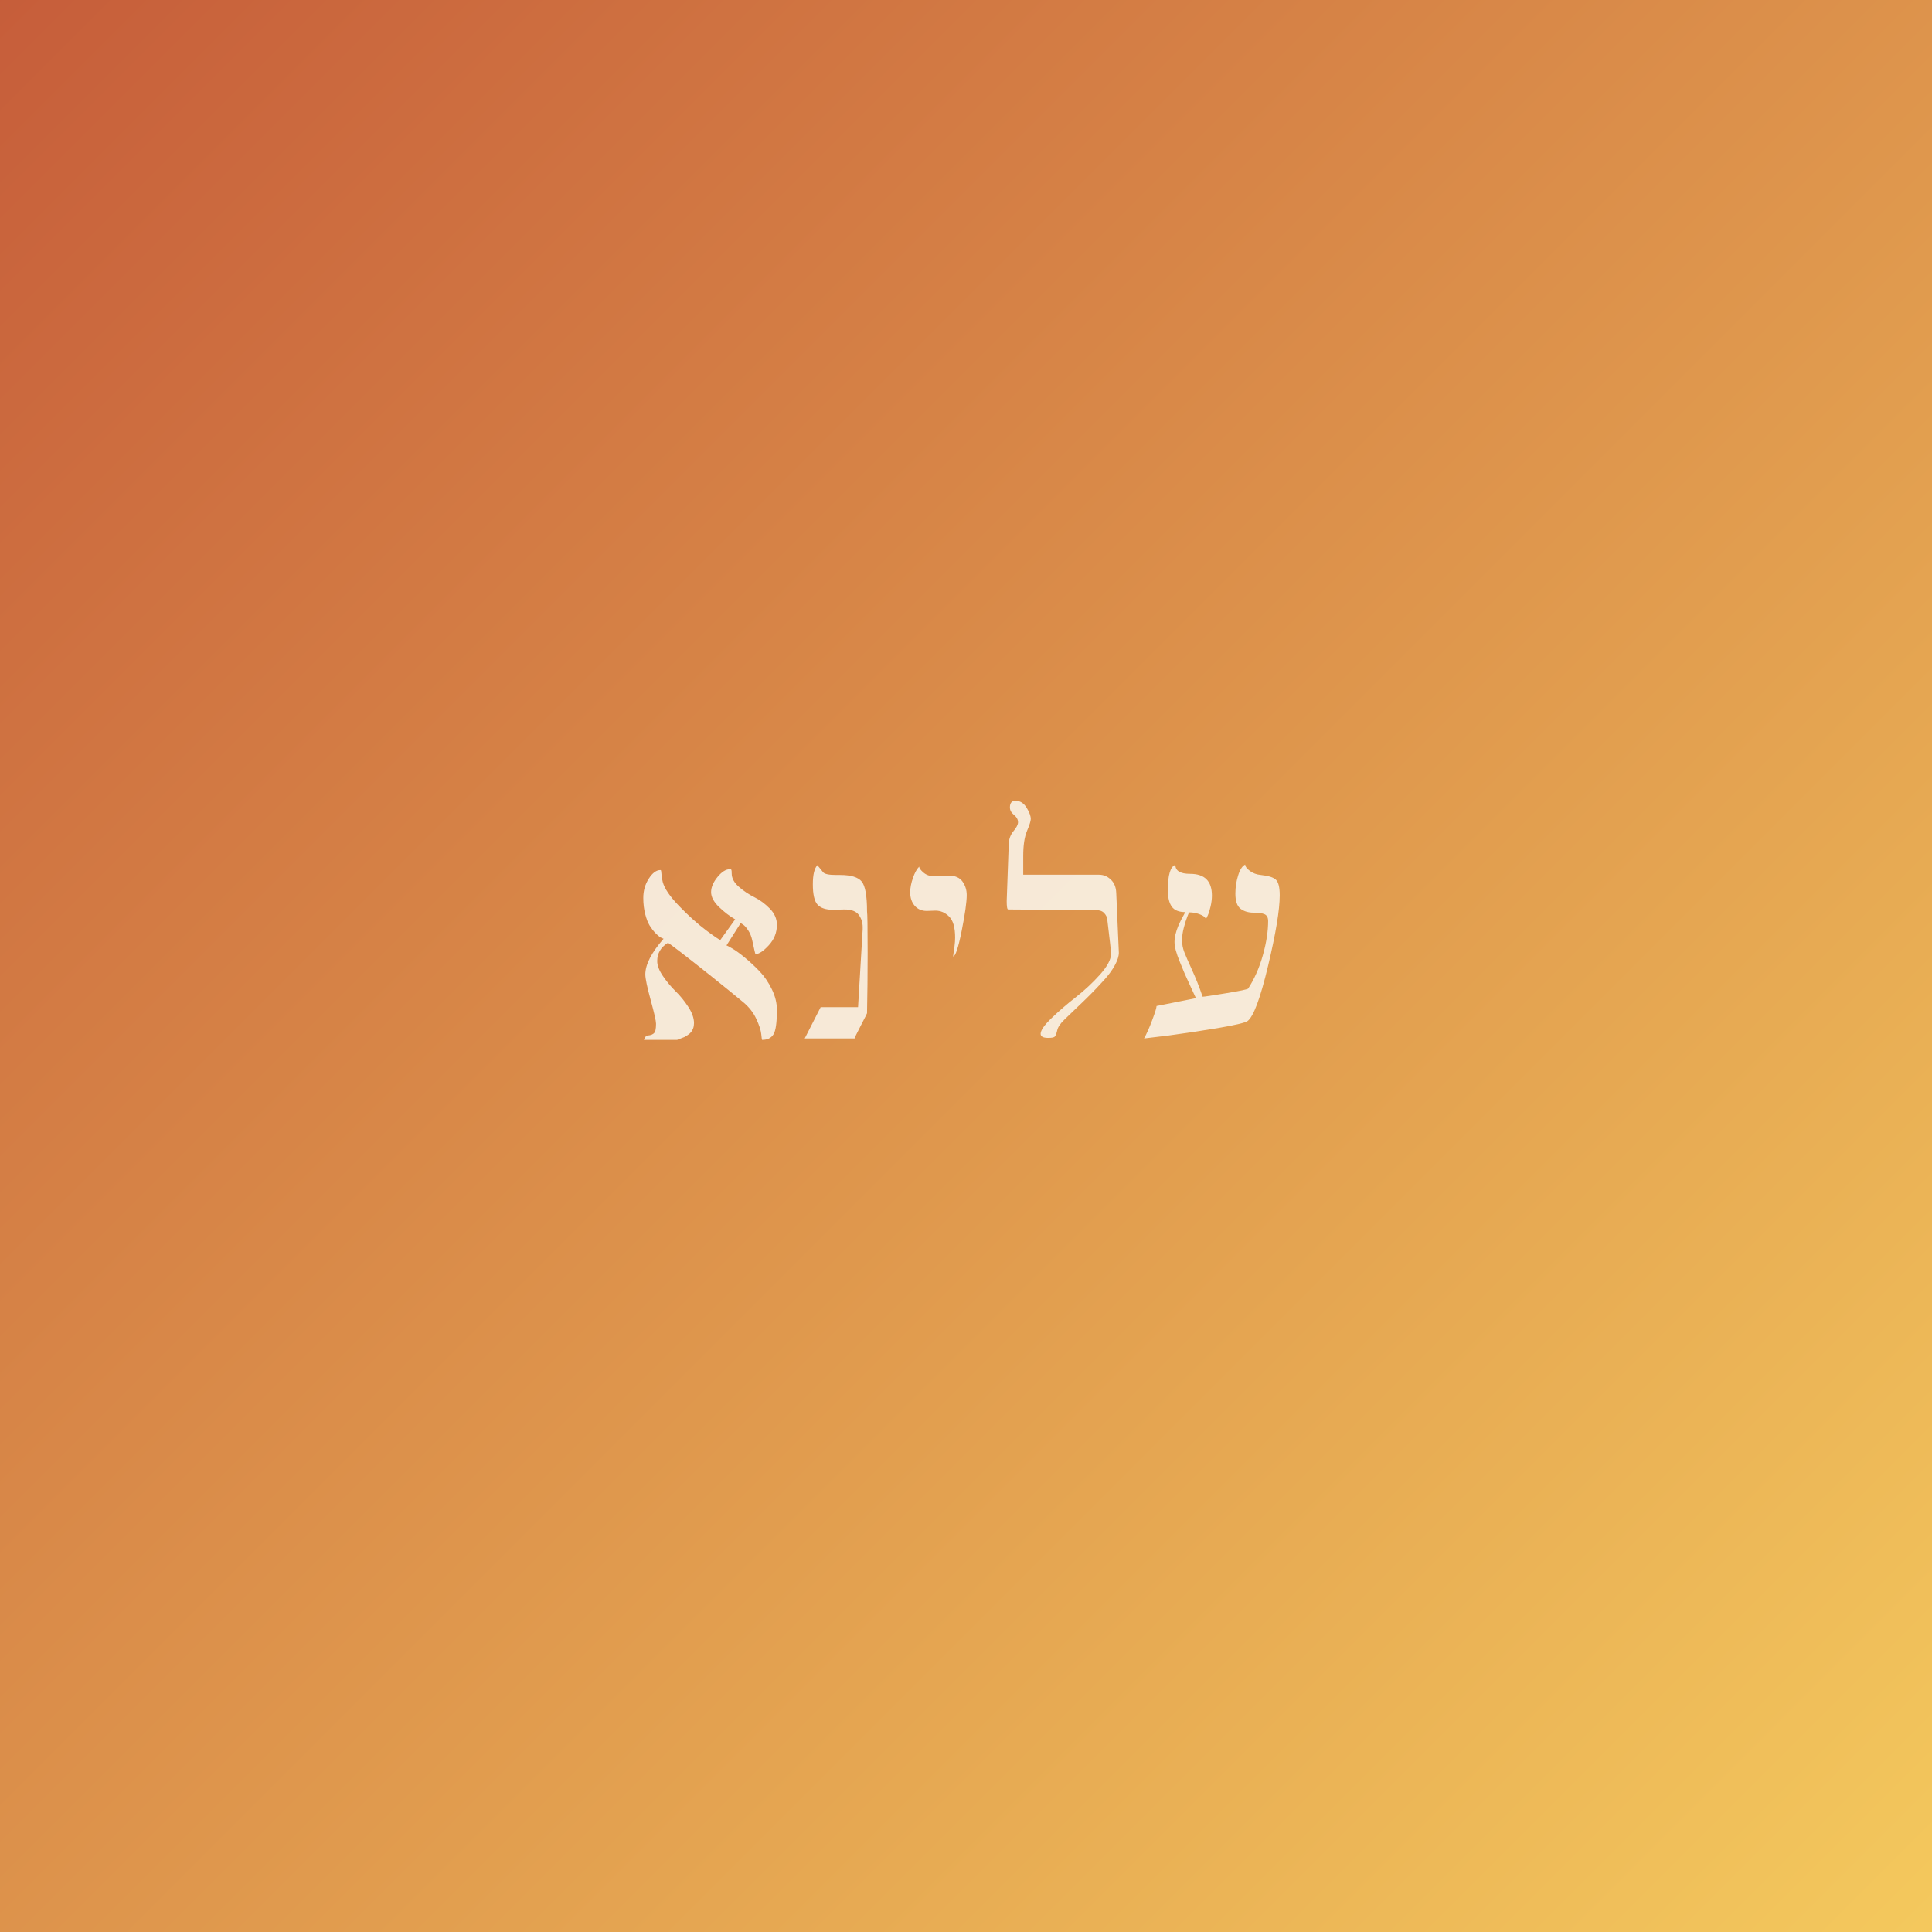
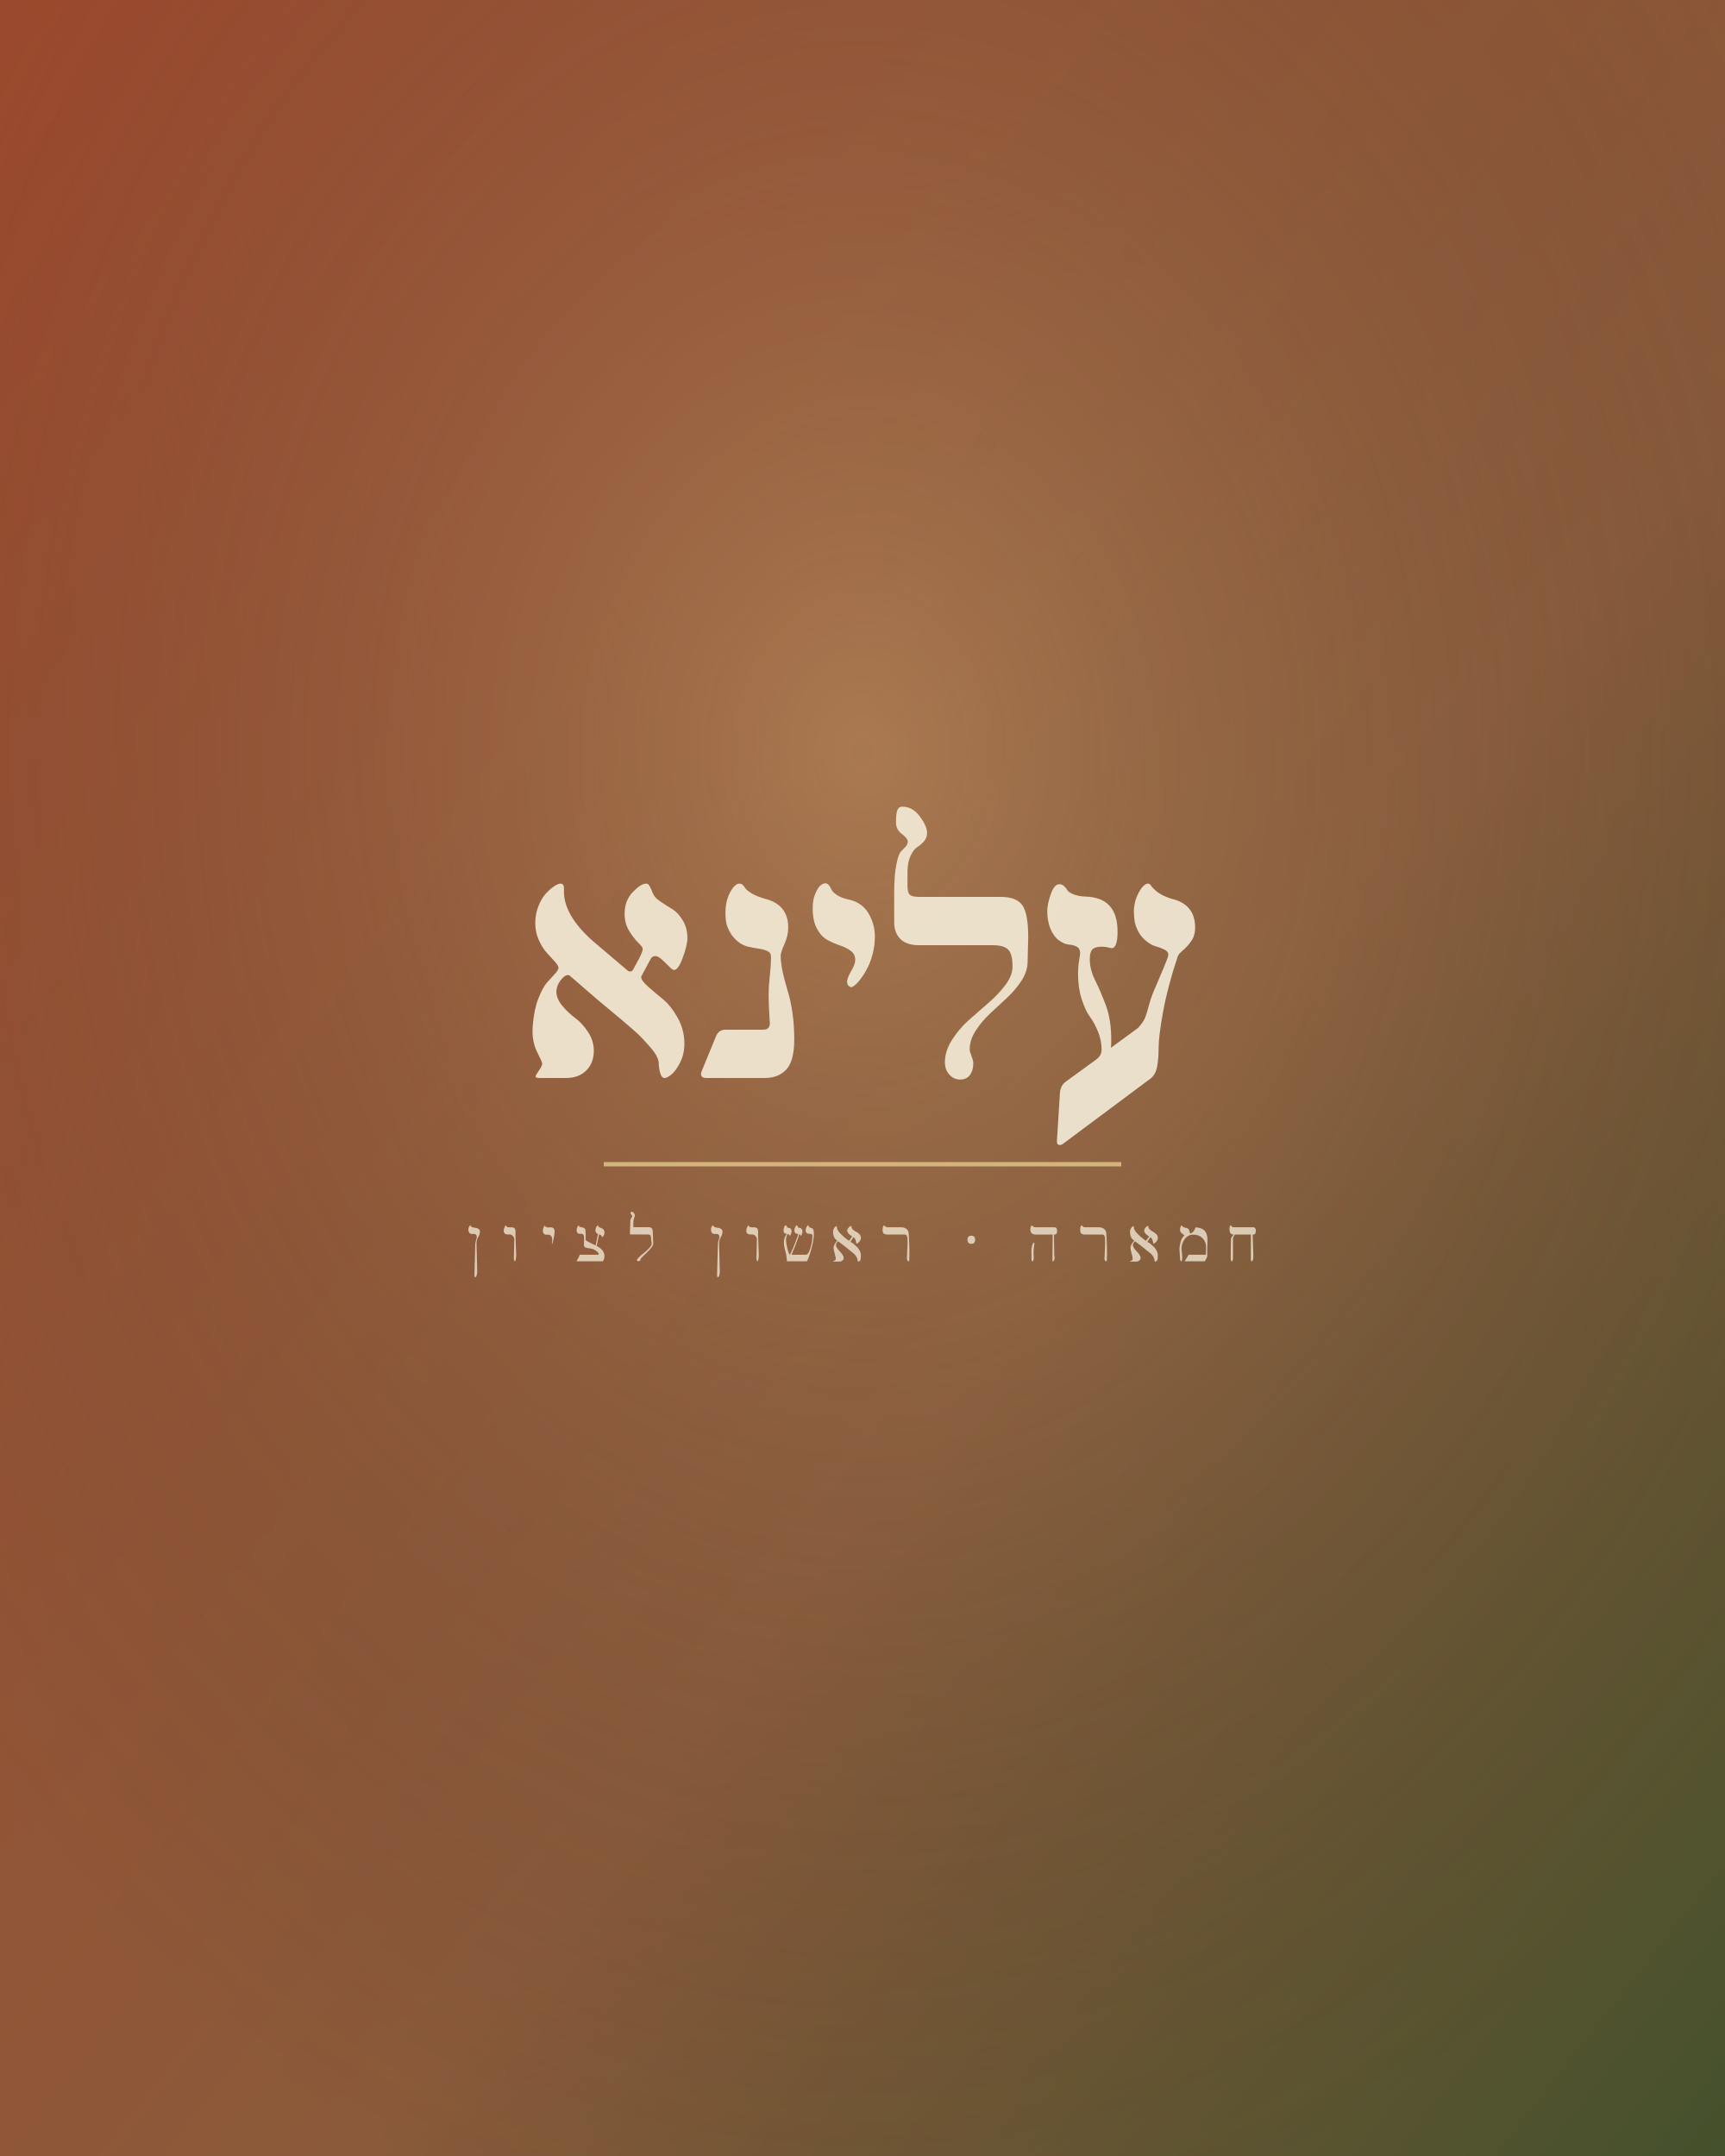
- <svg xmlns="http://www.w3.org/2000/svg" viewBox="0 0 800 800">
+ <svg xmlns="http://www.w3.org/2000/svg" viewBox="0 0 800 1000">
  <defs>
    <linearGradient id="g" x1="0" y1="0" x2="1" y2="1">
-       <stop offset="0" stop-color="#C65D3A" />
-       <stop offset="1" stop-color="#F4C95D" />
+       <stop offset="0" stop-color="#A04A2E" />
+       <stop offset="0.6" stop-color="#8B5A3A" />
+       <stop offset="1" stop-color="#44512C" />
    </linearGradient>
+     <radialGradient id="r" cx="0.5" cy="0.35" r="0.7">
+       <stop offset="0" stop-color="#D9BD83" stop-opacity="0.35" />
+       <stop offset="1" stop-color="#1F1B17" stop-opacity="0" />
+     </radialGradient>
  </defs>
-   <rect width="800" height="800" fill="url(#g)" />
-   <text x="400" y="430" text-anchor="middle" font-family="serif" font-size="120" fill="#FAF3E7" opacity="0.9">עלינא</text>
+   <rect width="800" height="1000" fill="url(#g)" />
+   <rect width="800" height="1000" fill="url(#r)" />
+   <g opacity="0.9">
+     <text x="400" y="500" text-anchor="middle" font-family="serif" font-size="140" fill="#F4ECD8" font-weight="700">עלינא</text>
+     <line x1="280" y1="540" x2="520" y2="540" stroke="#D9BD83" stroke-width="2" />
+     <text x="400" y="585" text-anchor="middle" font-family="serif" font-size="28" fill="#F4ECD8" opacity="0.85" letter-spacing="8">חמארה · ראשון לציון</text>
+   </g>
</svg>
